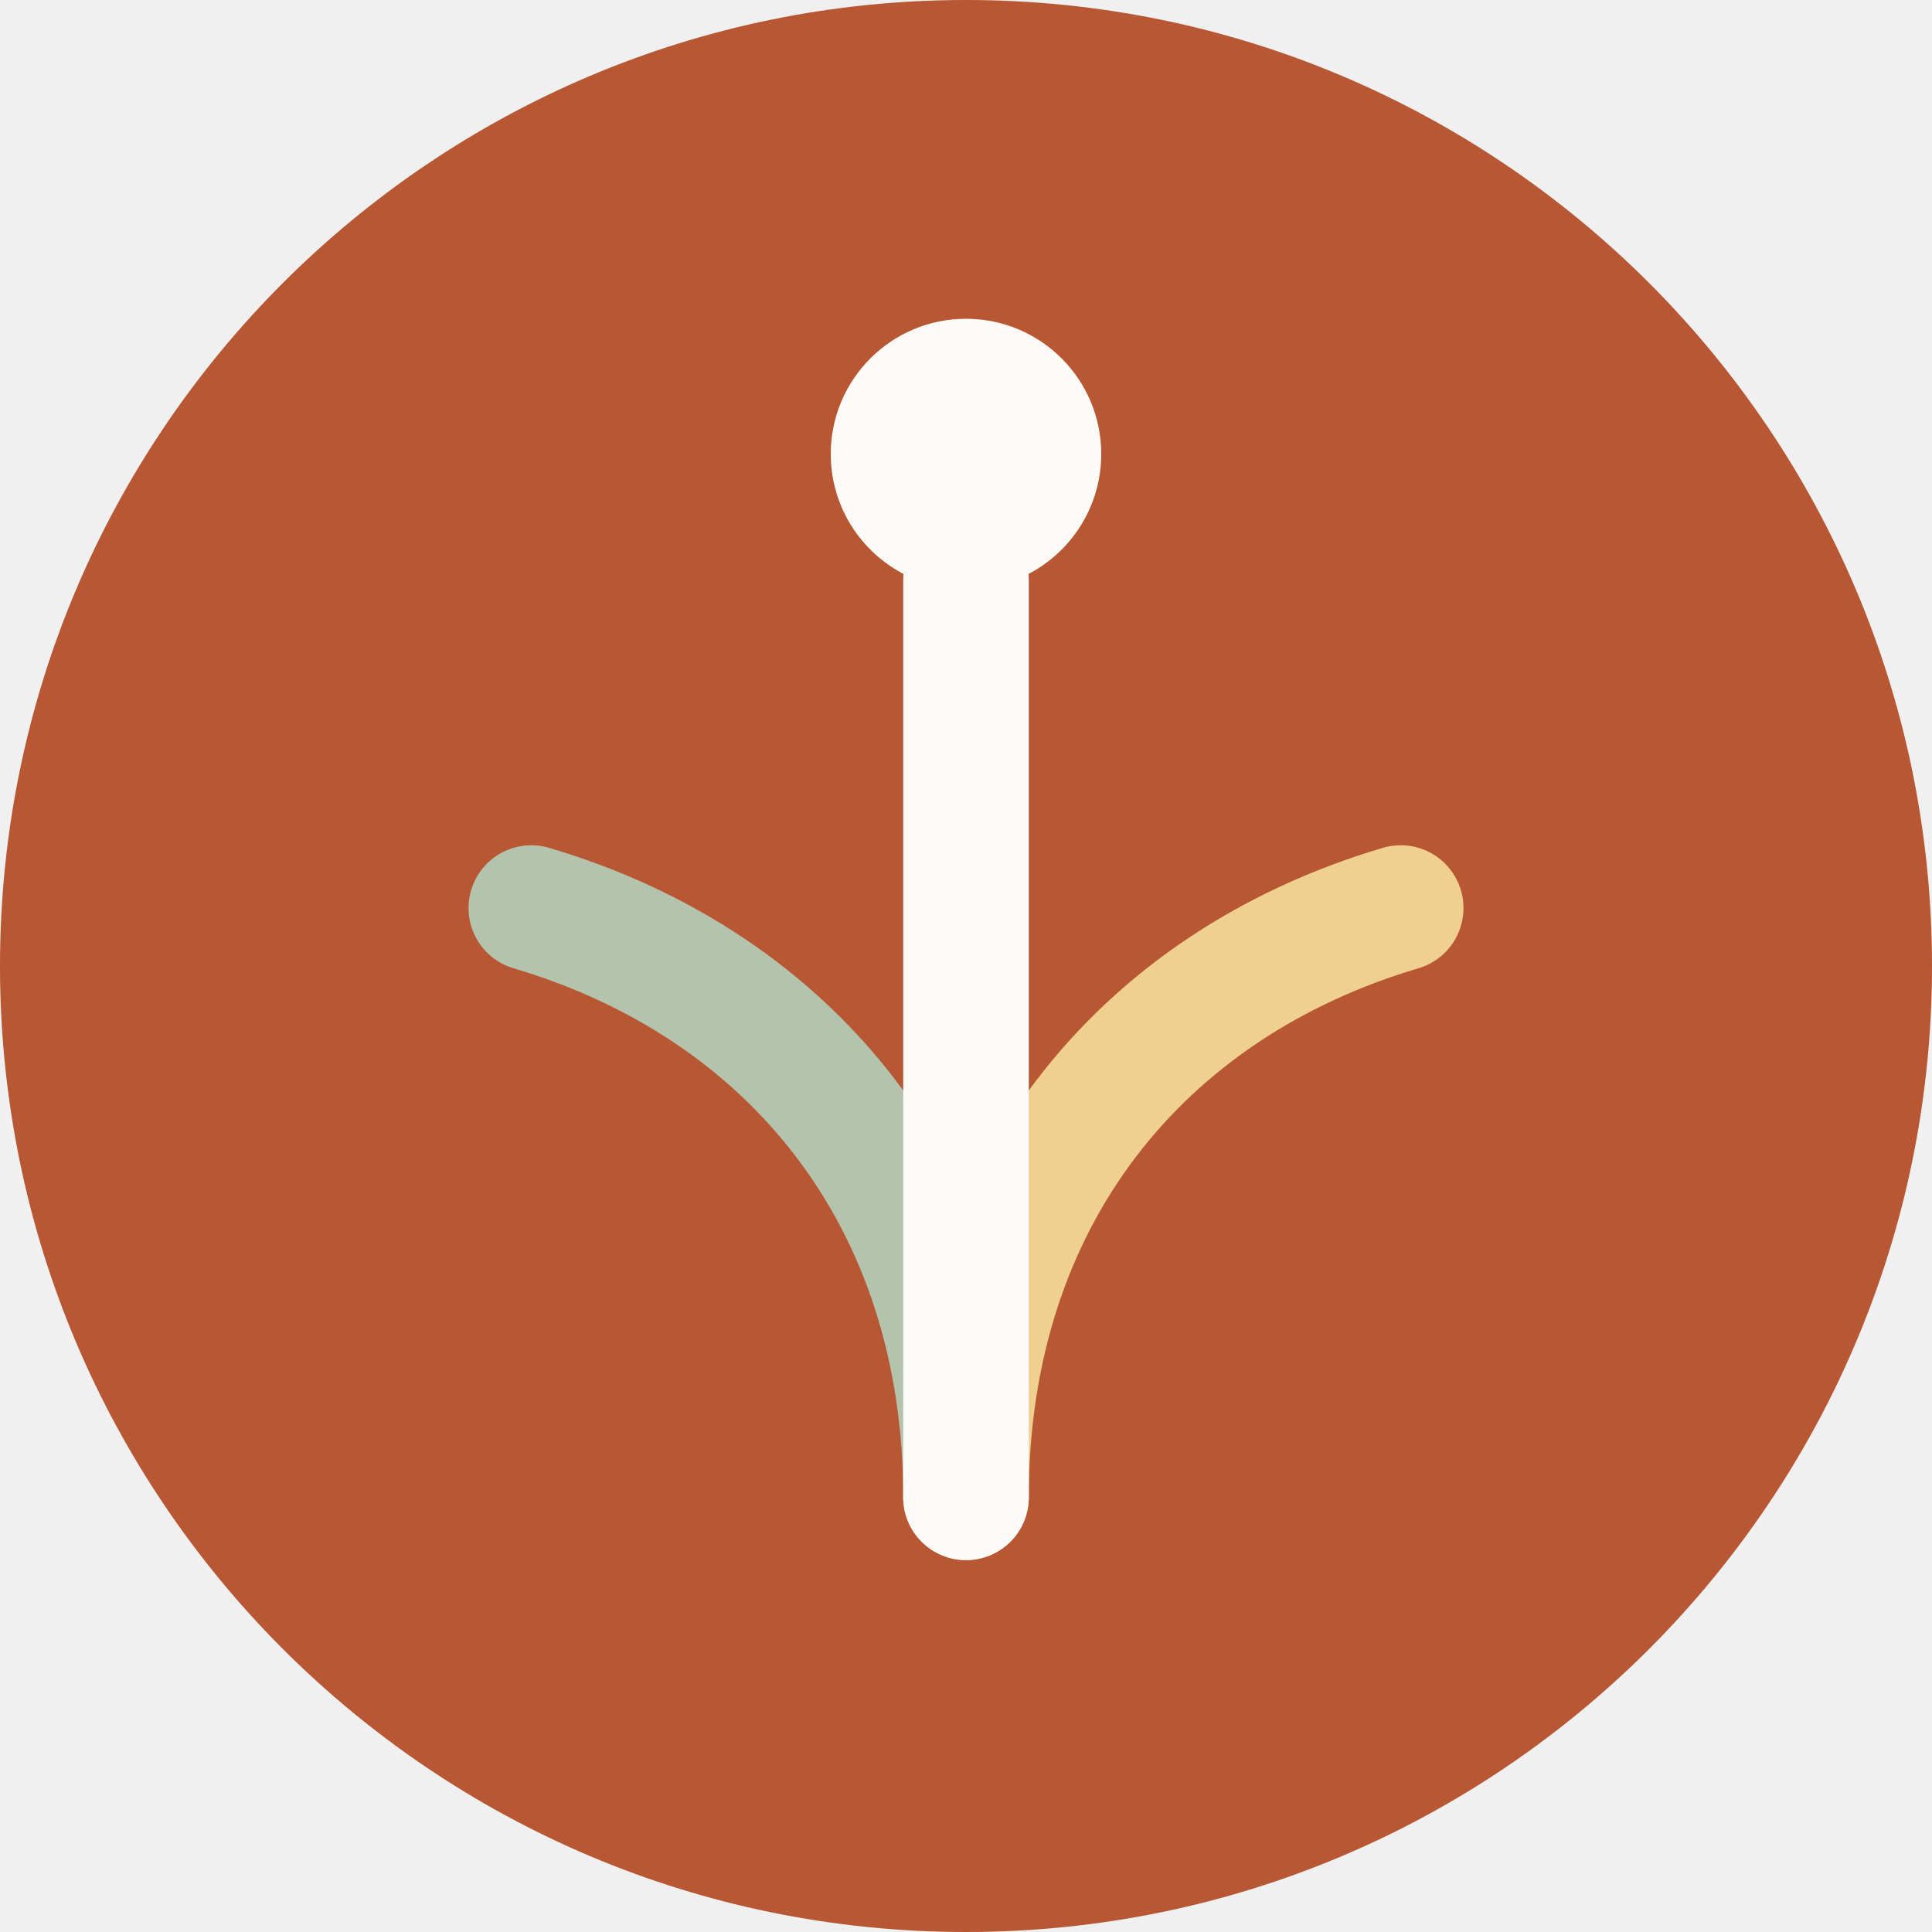
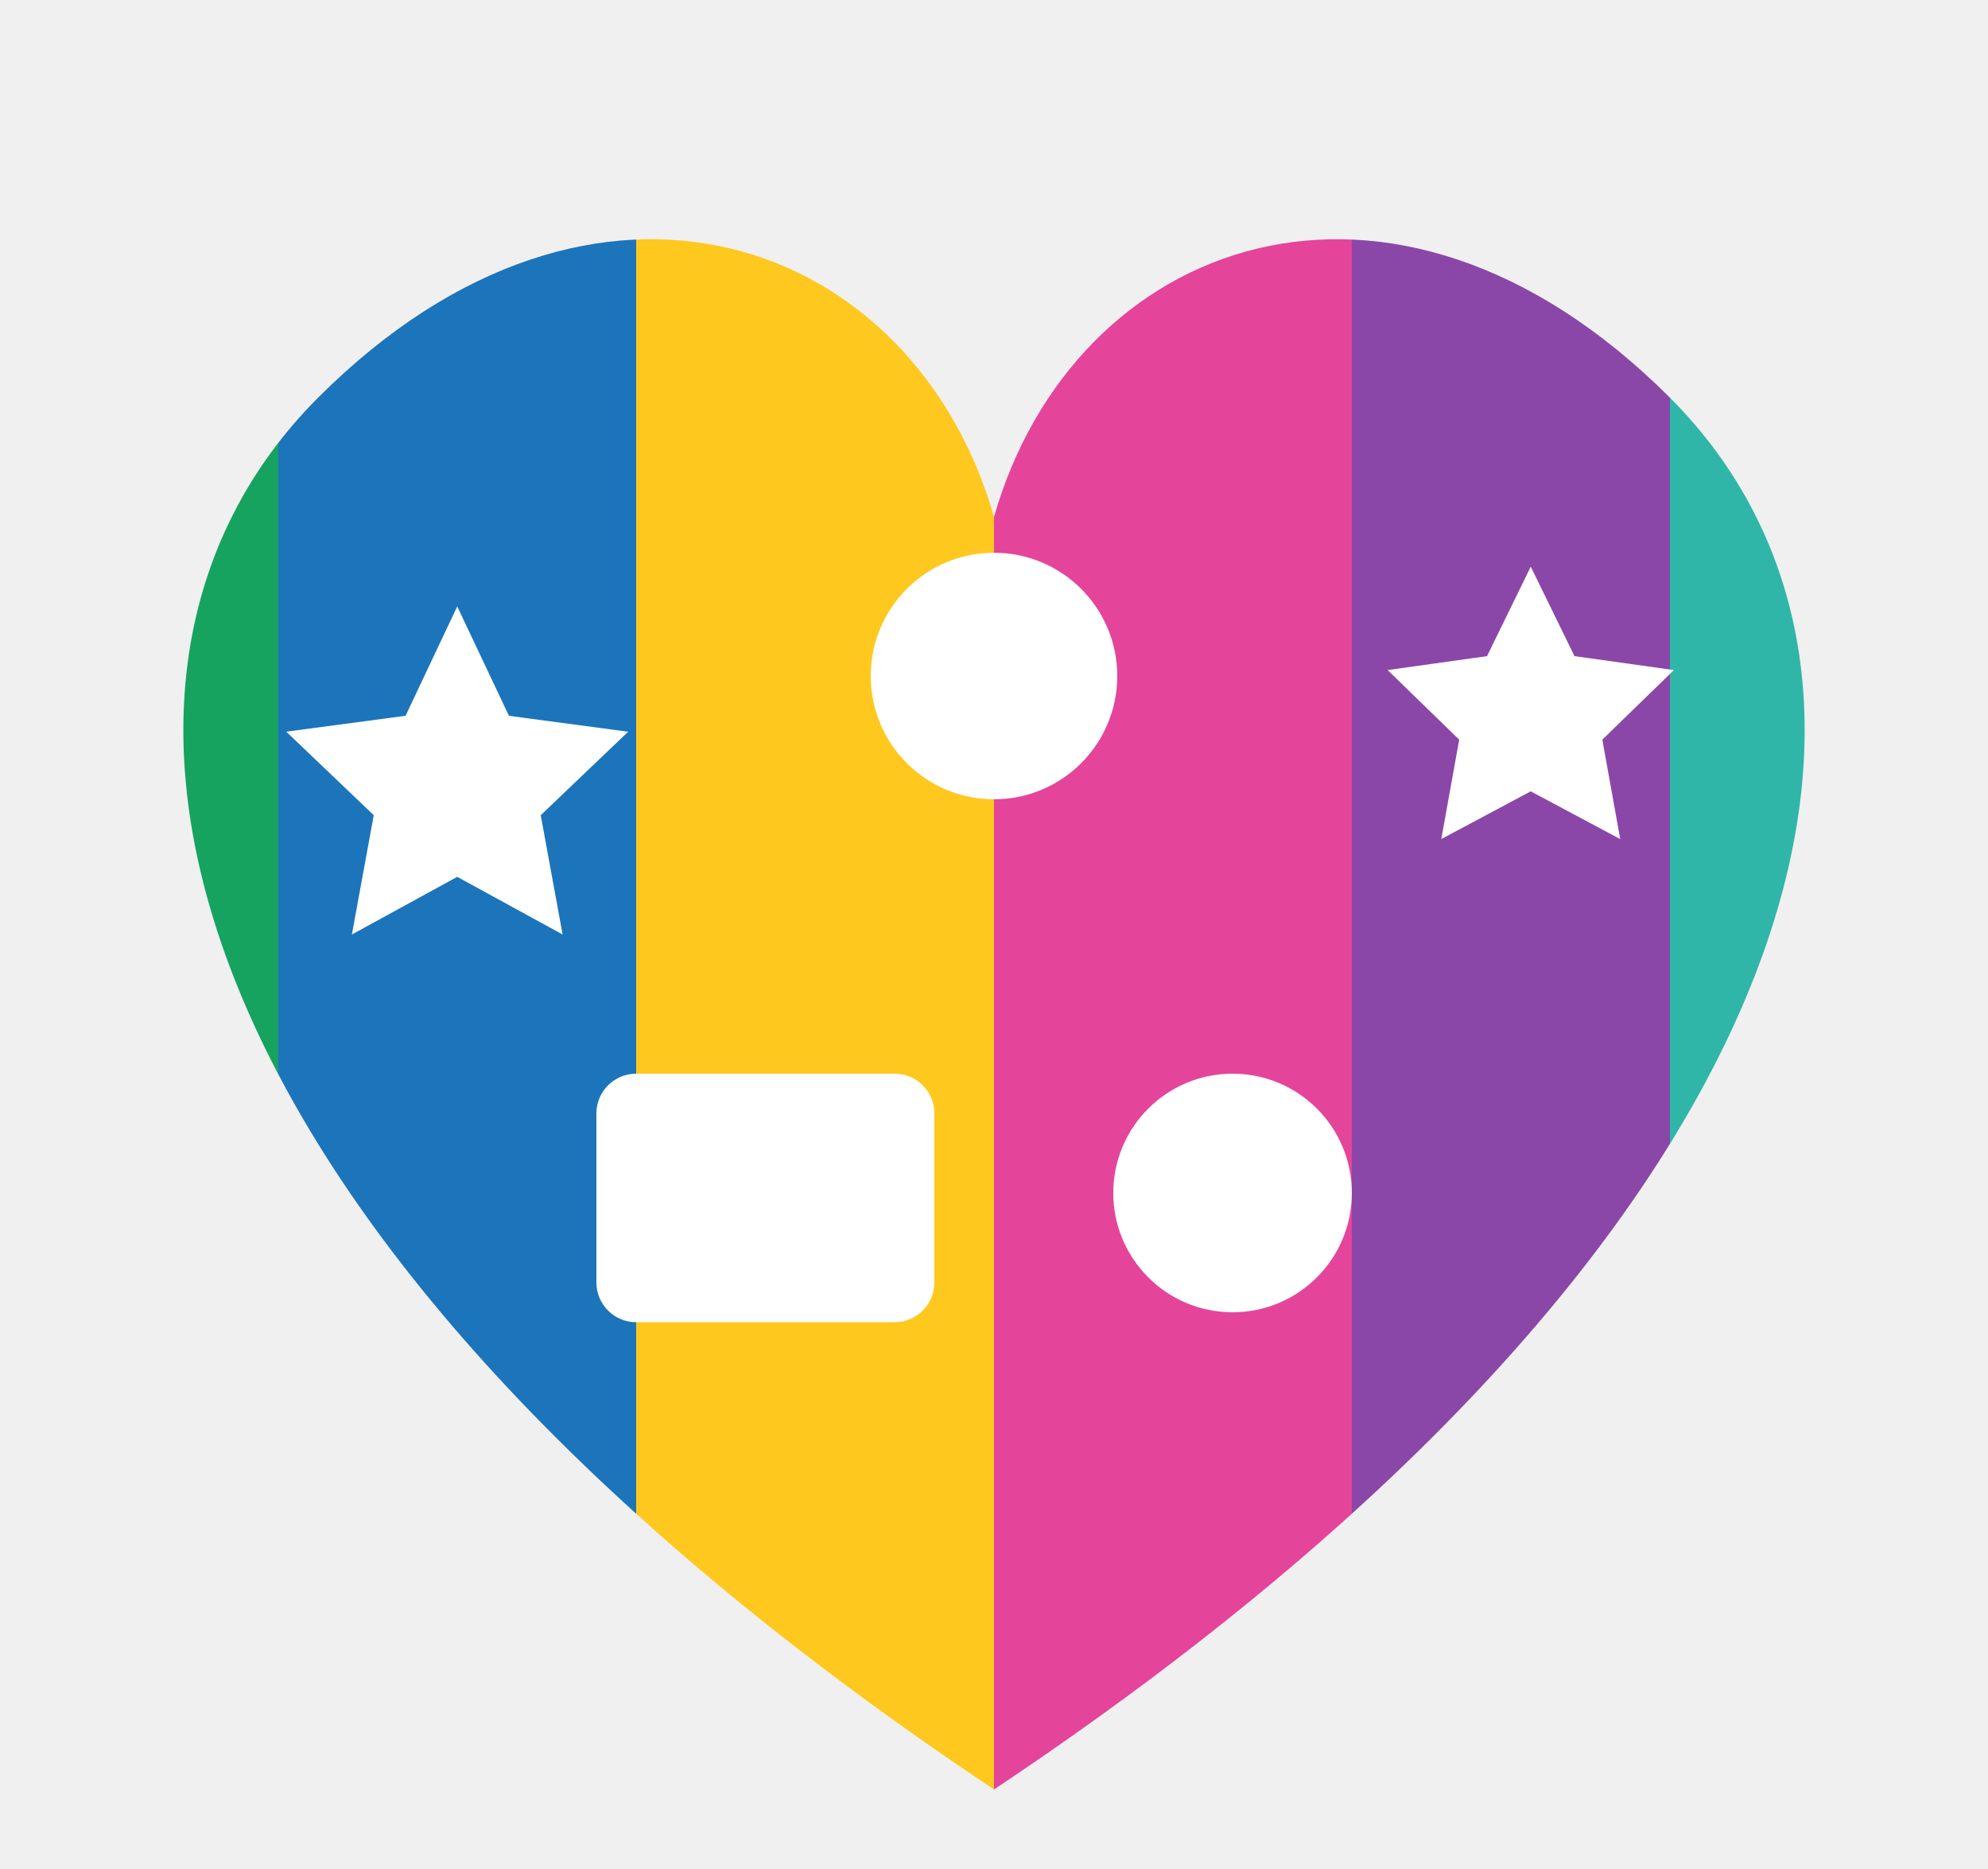
- <svg xmlns="http://www.w3.org/2000/svg" viewBox="0 0 40 40">
-   <circle cx="20" cy="20" r="20" fill="#B75733" />
-   <path d="M20 31c0-6.2 3.6-10.6 9-12.2" stroke="#EFD08F" stroke-width="2.6" stroke-linecap="round" fill="none" />
-   <path d="M20 31c0-6.2-3.6-10.6-9-12.2" stroke="#B4C3AC" stroke-width="2.6" stroke-linecap="round" fill="none" />
-   <path d="M20 31V12" stroke="#FDFBF7" stroke-width="2.6" stroke-linecap="round" fill="none" />
-   <circle cx="20" cy="9.4" r="2.8" fill="#FDFBF7" />
+ <svg xmlns="http://www.w3.org/2000/svg" viewBox="0 0 100 94">
+   <defs>
+     <clipPath id="h">
+       <path d="M50 90C8 62 2 34 16 20 30 6 46 12 50 26c4-14 20-20 34-6 14 14 8 42-34 70Z" />
+     </clipPath>
+   </defs>
+   <g clip-path="url(#h)">
+     <rect x="-20" y="0" width="34" height="94" fill="#16A360" />
+     <rect x="14" y="0" width="18" height="94" fill="#1C74BB" />
+     <rect x="32" y="0" width="18" height="94" fill="#FFC81F" />
+     <rect x="50" y="0" width="18" height="94" fill="#E5449B" />
+     <rect x="68" y="0" width="16" height="94" fill="#8A47A8" />
+     <rect x="84" y="0" width="36" height="94" fill="#2FB6A8" />
+     <path d="M23 30.5 25.6 36l6 .8-4.4 4.2 1.1 6-5.3-2.9-5.3 2.9 1.1-6L14.4 36.8l6-.8Z" fill="#fff" />
+     <circle cx="50" cy="34" r="6.2" fill="#fff" />
+     <path d="M77 28.5 79.2 33l5 .7-3.6 3.5.9 5-4.5-2.4-4.5 2.4.9-5-3.6-3.5 5-.7Z" fill="#fff" />
+     <rect x="30" y="54" width="17" height="12.5" rx="2" fill="#fff" />
+     <circle cx="62" cy="60" r="6" fill="#fff" />
+   </g>
</svg>
